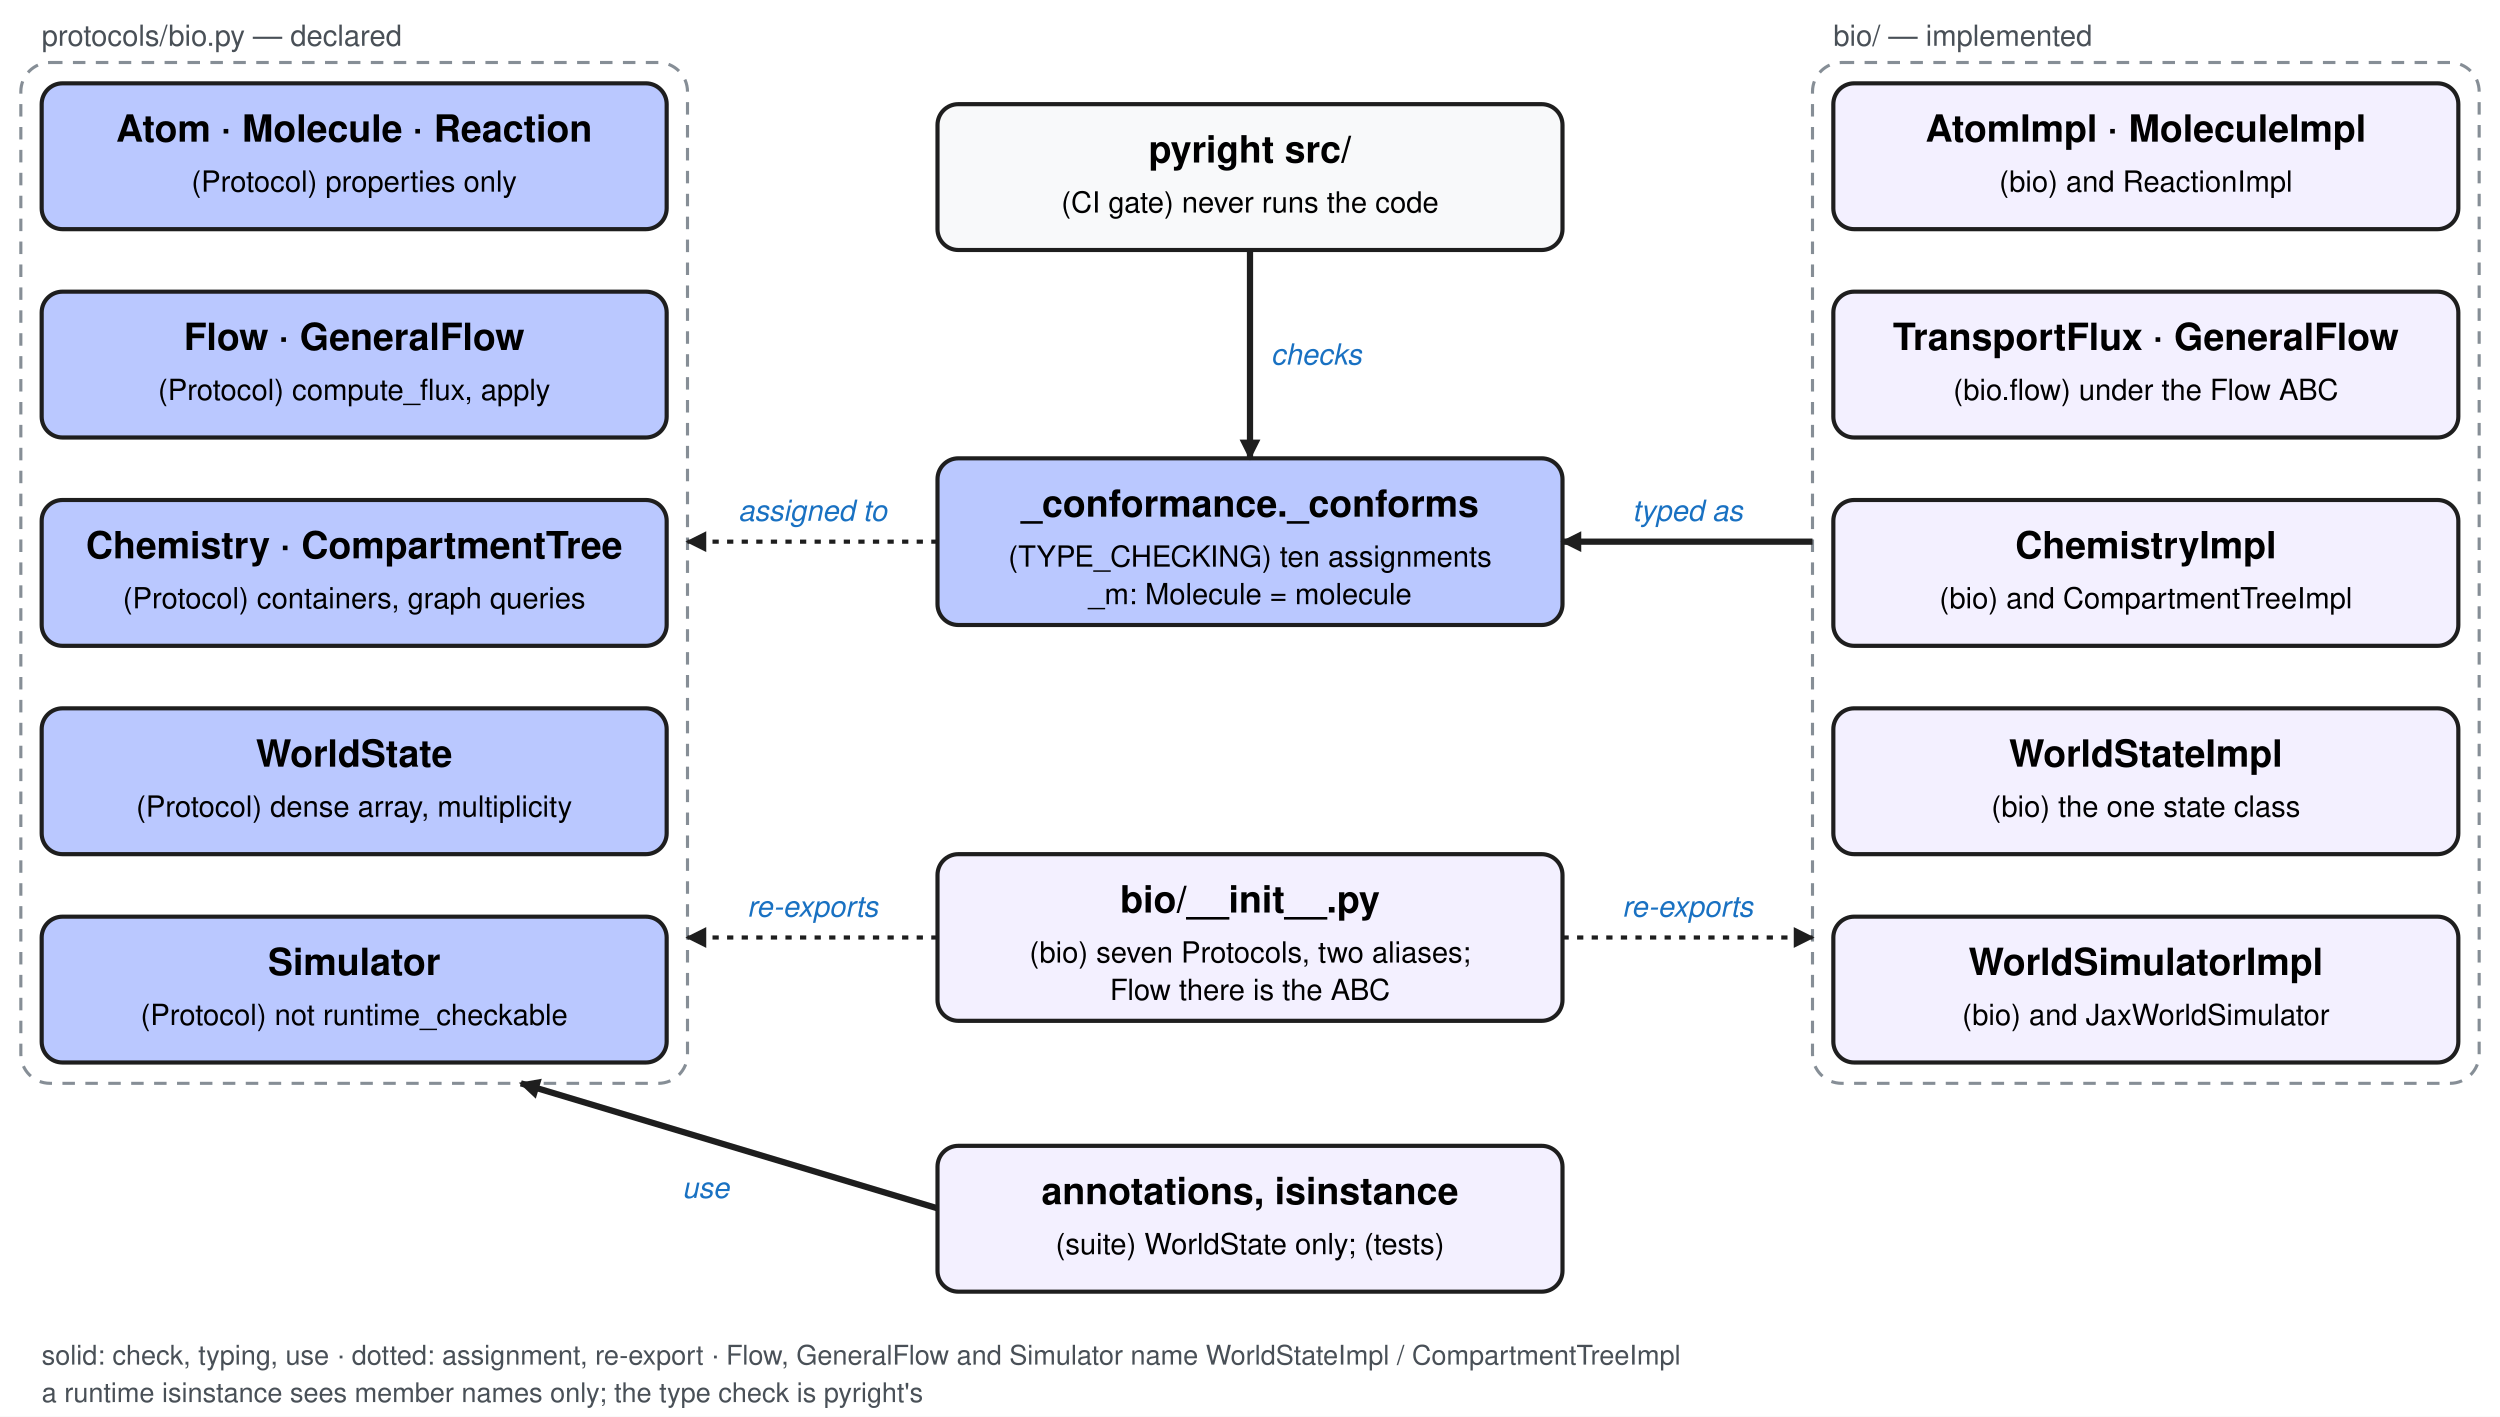
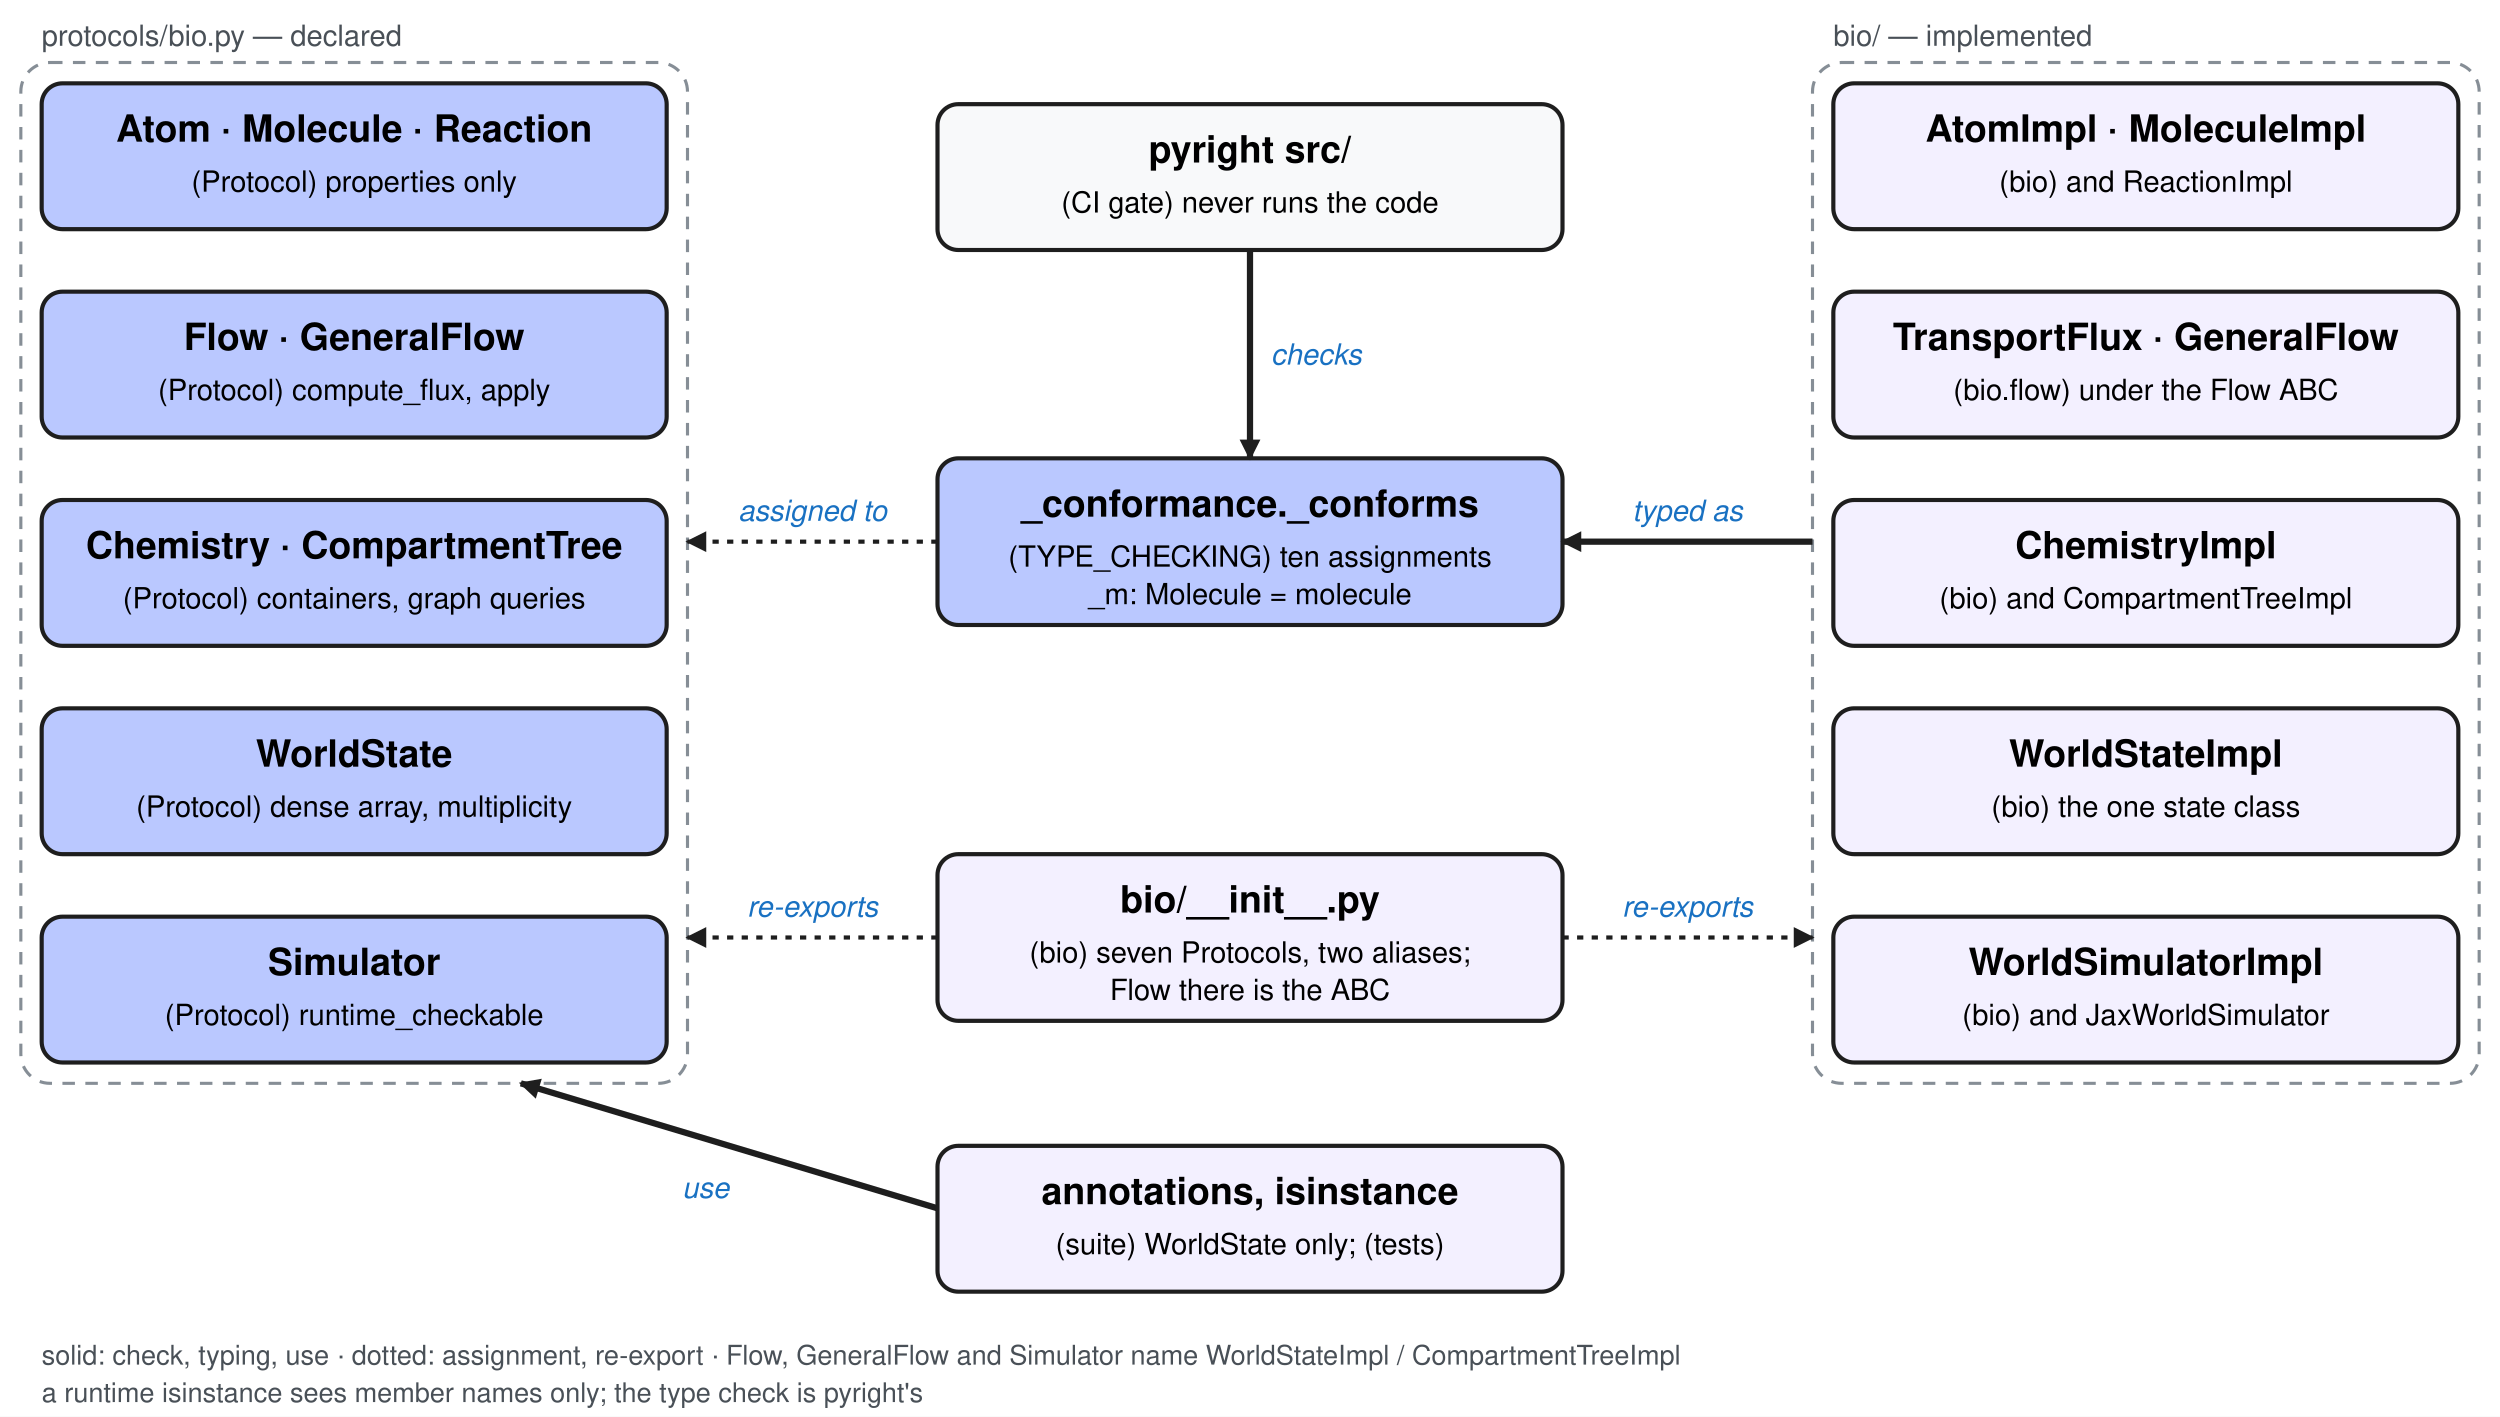
<svg xmlns="http://www.w3.org/2000/svg" width="2400" height="1360" viewBox="0 0 1200 680" font-family="Helvetica, Arial, sans-serif">
  <defs>
    <marker id="arrowhead" viewBox="0 0 10 10" refX="9" refY="5" markerUnits="userSpaceOnUse" markerWidth="10" markerHeight="10" orient="auto-start-reverse">
      <polygon id="arrowhead-shape" points="0,0 10,5 0,10" fill="#1e1e1e" />
    </marker>
  </defs>
  <rect id="bg" x="0" y="0" width="1200" height="680" fill="#ffffff" />
  <rect id="g-proto" x="10" y="30" width="320" height="490" rx="14" fill="none" stroke="#868e96" stroke-width="1.5" stroke-dasharray="6 5" />
  <text id="g-proto-label" x="20" y="22" font-size="14" fill="#495057" text-anchor="start">protocols/bio.py — declared</text>
  <rect id="g-impl" x="870" y="30" width="320" height="490" rx="14" fill="none" stroke="#868e96" stroke-width="1.5" stroke-dasharray="6 5" />
  <text id="g-impl-label" x="880" y="22" font-size="14" fill="#495057" text-anchor="start">bio/ — implemented</text>
  <g id="n-p1">
    <rect id="n-p1-box" x="20" y="40" width="300" height="70" rx="10" fill="#bac8ff" stroke="#1e1e1e" stroke-width="2" />
    <text id="n-p1-name" x="170" y="68" font-size="18" font-weight="600" text-anchor="middle">Atom · Molecule · Reaction</text>
    <text id="n-p1-kind" x="170" y="92" font-size="14" text-anchor="middle">(Protocol) properties only</text>
  </g>
  <g id="n-p2">
    <rect id="n-p2-box" x="20" y="140" width="300" height="70" rx="10" fill="#bac8ff" stroke="#1e1e1e" stroke-width="2" />
    <text id="n-p2-name" x="170" y="168" font-size="18" font-weight="600" text-anchor="middle">Flow · GeneralFlow</text>
    <text id="n-p2-kind" x="170" y="192" font-size="14" text-anchor="middle">(Protocol) compute_flux, apply</text>
  </g>
  <g id="n-p3">
    <rect id="n-p3-box" x="20" y="240" width="300" height="70" rx="10" fill="#bac8ff" stroke="#1e1e1e" stroke-width="2" />
    <text id="n-p3-name" x="170" y="268" font-size="18" font-weight="600" text-anchor="middle">Chemistry · CompartmentTree</text>
    <text id="n-p3-kind" x="170" y="292" font-size="14" text-anchor="middle">(Protocol) containers, graph queries</text>
  </g>
  <g id="n-p4">
    <rect id="n-p4-box" x="20" y="340" width="300" height="70" rx="10" fill="#bac8ff" stroke="#1e1e1e" stroke-width="2" />
    <text id="n-p4-name" x="170" y="368" font-size="18" font-weight="600" text-anchor="middle">WorldState</text>
    <text id="n-p4-kind" x="170" y="392" font-size="14" text-anchor="middle">(Protocol) dense array, multiplicity</text>
  </g>
  <g id="n-p5">
    <rect id="n-p5-box" x="20" y="440" width="300" height="70" rx="10" fill="#bac8ff" stroke="#1e1e1e" stroke-width="2" />
    <text id="n-p5-name" x="170" y="468" font-size="18" font-weight="600" text-anchor="middle">Simulator</text>
-     <text id="n-p5-kind" x="170" y="492" font-size="14" text-anchor="middle">(Protocol) not runtime_checkable</text>
+     <text id="n-p5-kind" x="170" y="492" font-size="14" text-anchor="middle">(Protocol) runtime_checkable</text>
  </g>
  <g id="n-i1">
    <rect id="n-i1-box" x="880" y="40" width="300" height="70" rx="10" fill="#f3f0ff" stroke="#1e1e1e" stroke-width="2" />
    <text id="n-i1-name" x="1030" y="68" font-size="18" font-weight="600" text-anchor="middle">AtomImpl · MoleculeImpl</text>
    <text id="n-i1-kind" x="1030" y="92" font-size="14" text-anchor="middle">(bio) and ReactionImpl</text>
  </g>
  <g id="n-i2">
    <rect id="n-i2-box" x="880" y="140" width="300" height="70" rx="10" fill="#f3f0ff" stroke="#1e1e1e" stroke-width="2" />
    <text id="n-i2-name" x="1030" y="168" font-size="18" font-weight="600" text-anchor="middle">TransportFlux · GeneralFlow</text>
    <text id="n-i2-kind" x="1030" y="192" font-size="14" text-anchor="middle">(bio.flow) under the Flow ABC</text>
  </g>
  <g id="n-i3">
    <rect id="n-i3-box" x="880" y="240" width="300" height="70" rx="10" fill="#f3f0ff" stroke="#1e1e1e" stroke-width="2" />
    <text id="n-i3-name" x="1030" y="268" font-size="18" font-weight="600" text-anchor="middle">ChemistryImpl</text>
    <text id="n-i3-kind" x="1030" y="292" font-size="14" text-anchor="middle">(bio) and CompartmentTreeImpl</text>
  </g>
  <g id="n-i4">
    <rect id="n-i4-box" x="880" y="340" width="300" height="70" rx="10" fill="#f3f0ff" stroke="#1e1e1e" stroke-width="2" />
    <text id="n-i4-name" x="1030" y="368" font-size="18" font-weight="600" text-anchor="middle">WorldStateImpl</text>
    <text id="n-i4-kind" x="1030" y="392" font-size="14" text-anchor="middle">(bio) the one state class</text>
  </g>
  <g id="n-i5">
    <rect id="n-i5-box" x="880" y="440" width="300" height="70" rx="10" fill="#f3f0ff" stroke="#1e1e1e" stroke-width="2" />
    <text id="n-i5-name" x="1030" y="468" font-size="18" font-weight="600" text-anchor="middle">WorldSimulatorImpl</text>
    <text id="n-i5-kind" x="1030" y="492" font-size="14" text-anchor="middle">(bio) and JaxWorldSimulator</text>
  </g>
  <g id="n-pyright">
    <rect id="n-pyright-box" x="450" y="50" width="300" height="70" rx="10" fill="#f8f9fa" stroke="#1e1e1e" stroke-width="2" />
    <text id="n-pyright-name" x="600" y="78" font-size="18" font-weight="600" text-anchor="middle">pyright src/</text>
    <text id="n-pyright-kind" x="600" y="102" font-size="14" text-anchor="middle">(CI gate) never runs the code</text>
  </g>
  <g id="n-conf">
    <rect id="n-conf-box" x="450" y="220" width="300" height="80" rx="10" fill="#bac8ff" stroke="#1e1e1e" stroke-width="2" />
    <text id="n-conf-name" x="600" y="248" font-size="18" font-weight="600" text-anchor="middle">_conformance._conforms</text>
    <text id="n-conf-kind" x="600" y="272" font-size="14" text-anchor="middle">(TYPE_CHECKING) ten assignments</text>
    <text id="n-conf-kind2" x="600" y="290" font-size="14" text-anchor="middle">_m: Molecule = molecule</text>
  </g>
  <g id="n-init">
    <rect id="n-init-box" x="450" y="410" width="300" height="80" rx="10" fill="#f3f0ff" stroke="#1e1e1e" stroke-width="2" />
    <text id="n-init-name" x="600" y="438" font-size="18" font-weight="600" text-anchor="middle">bio/__init__.py</text>
    <text id="n-init-kind" x="600" y="462" font-size="14" text-anchor="middle">(bio) seven Protocols, two aliases;</text>
    <text id="n-init-kind2" x="600" y="480" font-size="14" text-anchor="middle">Flow there is the ABC</text>
  </g>
  <g id="n-users">
    <rect id="n-users-box" x="450" y="550" width="300" height="70" rx="10" fill="#f3f0ff" stroke="#1e1e1e" stroke-width="2" />
    <text id="n-users-name" x="600" y="578" font-size="18" font-weight="600" text-anchor="middle">annotations, isinstance</text>
    <text id="n-users-kind" x="600" y="602" font-size="14" text-anchor="middle">(suite) WorldState only; (tests)</text>
  </g>
  <line id="e-pyright-conf" x1="600" y1="120" x2="600" y2="220" stroke="#1e1e1e" stroke-width="3" marker-end="url(#arrowhead)" />
  <text id="l-pyright-conf" x="610" y="175" font-size="14" fill="#1971c2" font-style="italic" text-anchor="start">checks</text>
  <line id="e-impl-conf" x1="870" y1="260" x2="750" y2="260" stroke="#1e1e1e" stroke-width="3" marker-end="url(#arrowhead)" />
  <text id="l-impl-conf" x="810" y="250" font-size="14" fill="#1971c2" font-style="italic" text-anchor="middle">typed as</text>
  <line id="e-conf-proto" x1="450" y1="260" x2="330" y2="260" stroke="#1e1e1e" stroke-width="2" stroke-dasharray="3 4" marker-end="url(#arrowhead)" />
  <text id="l-conf-proto" x="390" y="250" font-size="14" fill="#1971c2" font-style="italic" text-anchor="middle">assigned to</text>
  <line id="e-init-proto" x1="450" y1="450" x2="330" y2="450" stroke="#1e1e1e" stroke-width="2" stroke-dasharray="3 4" marker-end="url(#arrowhead)" />
  <text id="l-init-proto" x="390" y="440" font-size="14" fill="#1971c2" font-style="italic" text-anchor="middle">re-exports</text>
  <line id="e-init-impl" x1="750" y1="450" x2="870" y2="450" stroke="#1e1e1e" stroke-width="2" stroke-dasharray="3 4" marker-end="url(#arrowhead)" />
  <text id="l-init-impl" x="810" y="440" font-size="14" fill="#1971c2" font-style="italic" text-anchor="middle">re-exports</text>
  <line id="e-users-proto" x1="450" y1="580" x2="250" y2="520" stroke="#1e1e1e" stroke-width="3" marker-end="url(#arrowhead)" />
  <text id="l-users-proto" x="350" y="575" font-size="14" fill="#1971c2" font-style="italic" text-anchor="end">use</text>
  <text id="t-legend" x="20" y="655" font-size="13" fill="#495057" text-anchor="start" xml:space="preserve">solid: check, typing, use · dotted: assignment, re-export · Flow, GeneralFlow and Simulator name WorldStateImpl / CompartmentTreeImpl</text>
  <text id="t-legend2" x="20" y="673" font-size="13" fill="#495057" text-anchor="start" xml:space="preserve">a runtime isinstance sees member names only; the type check is pyright's</text>
</svg>
